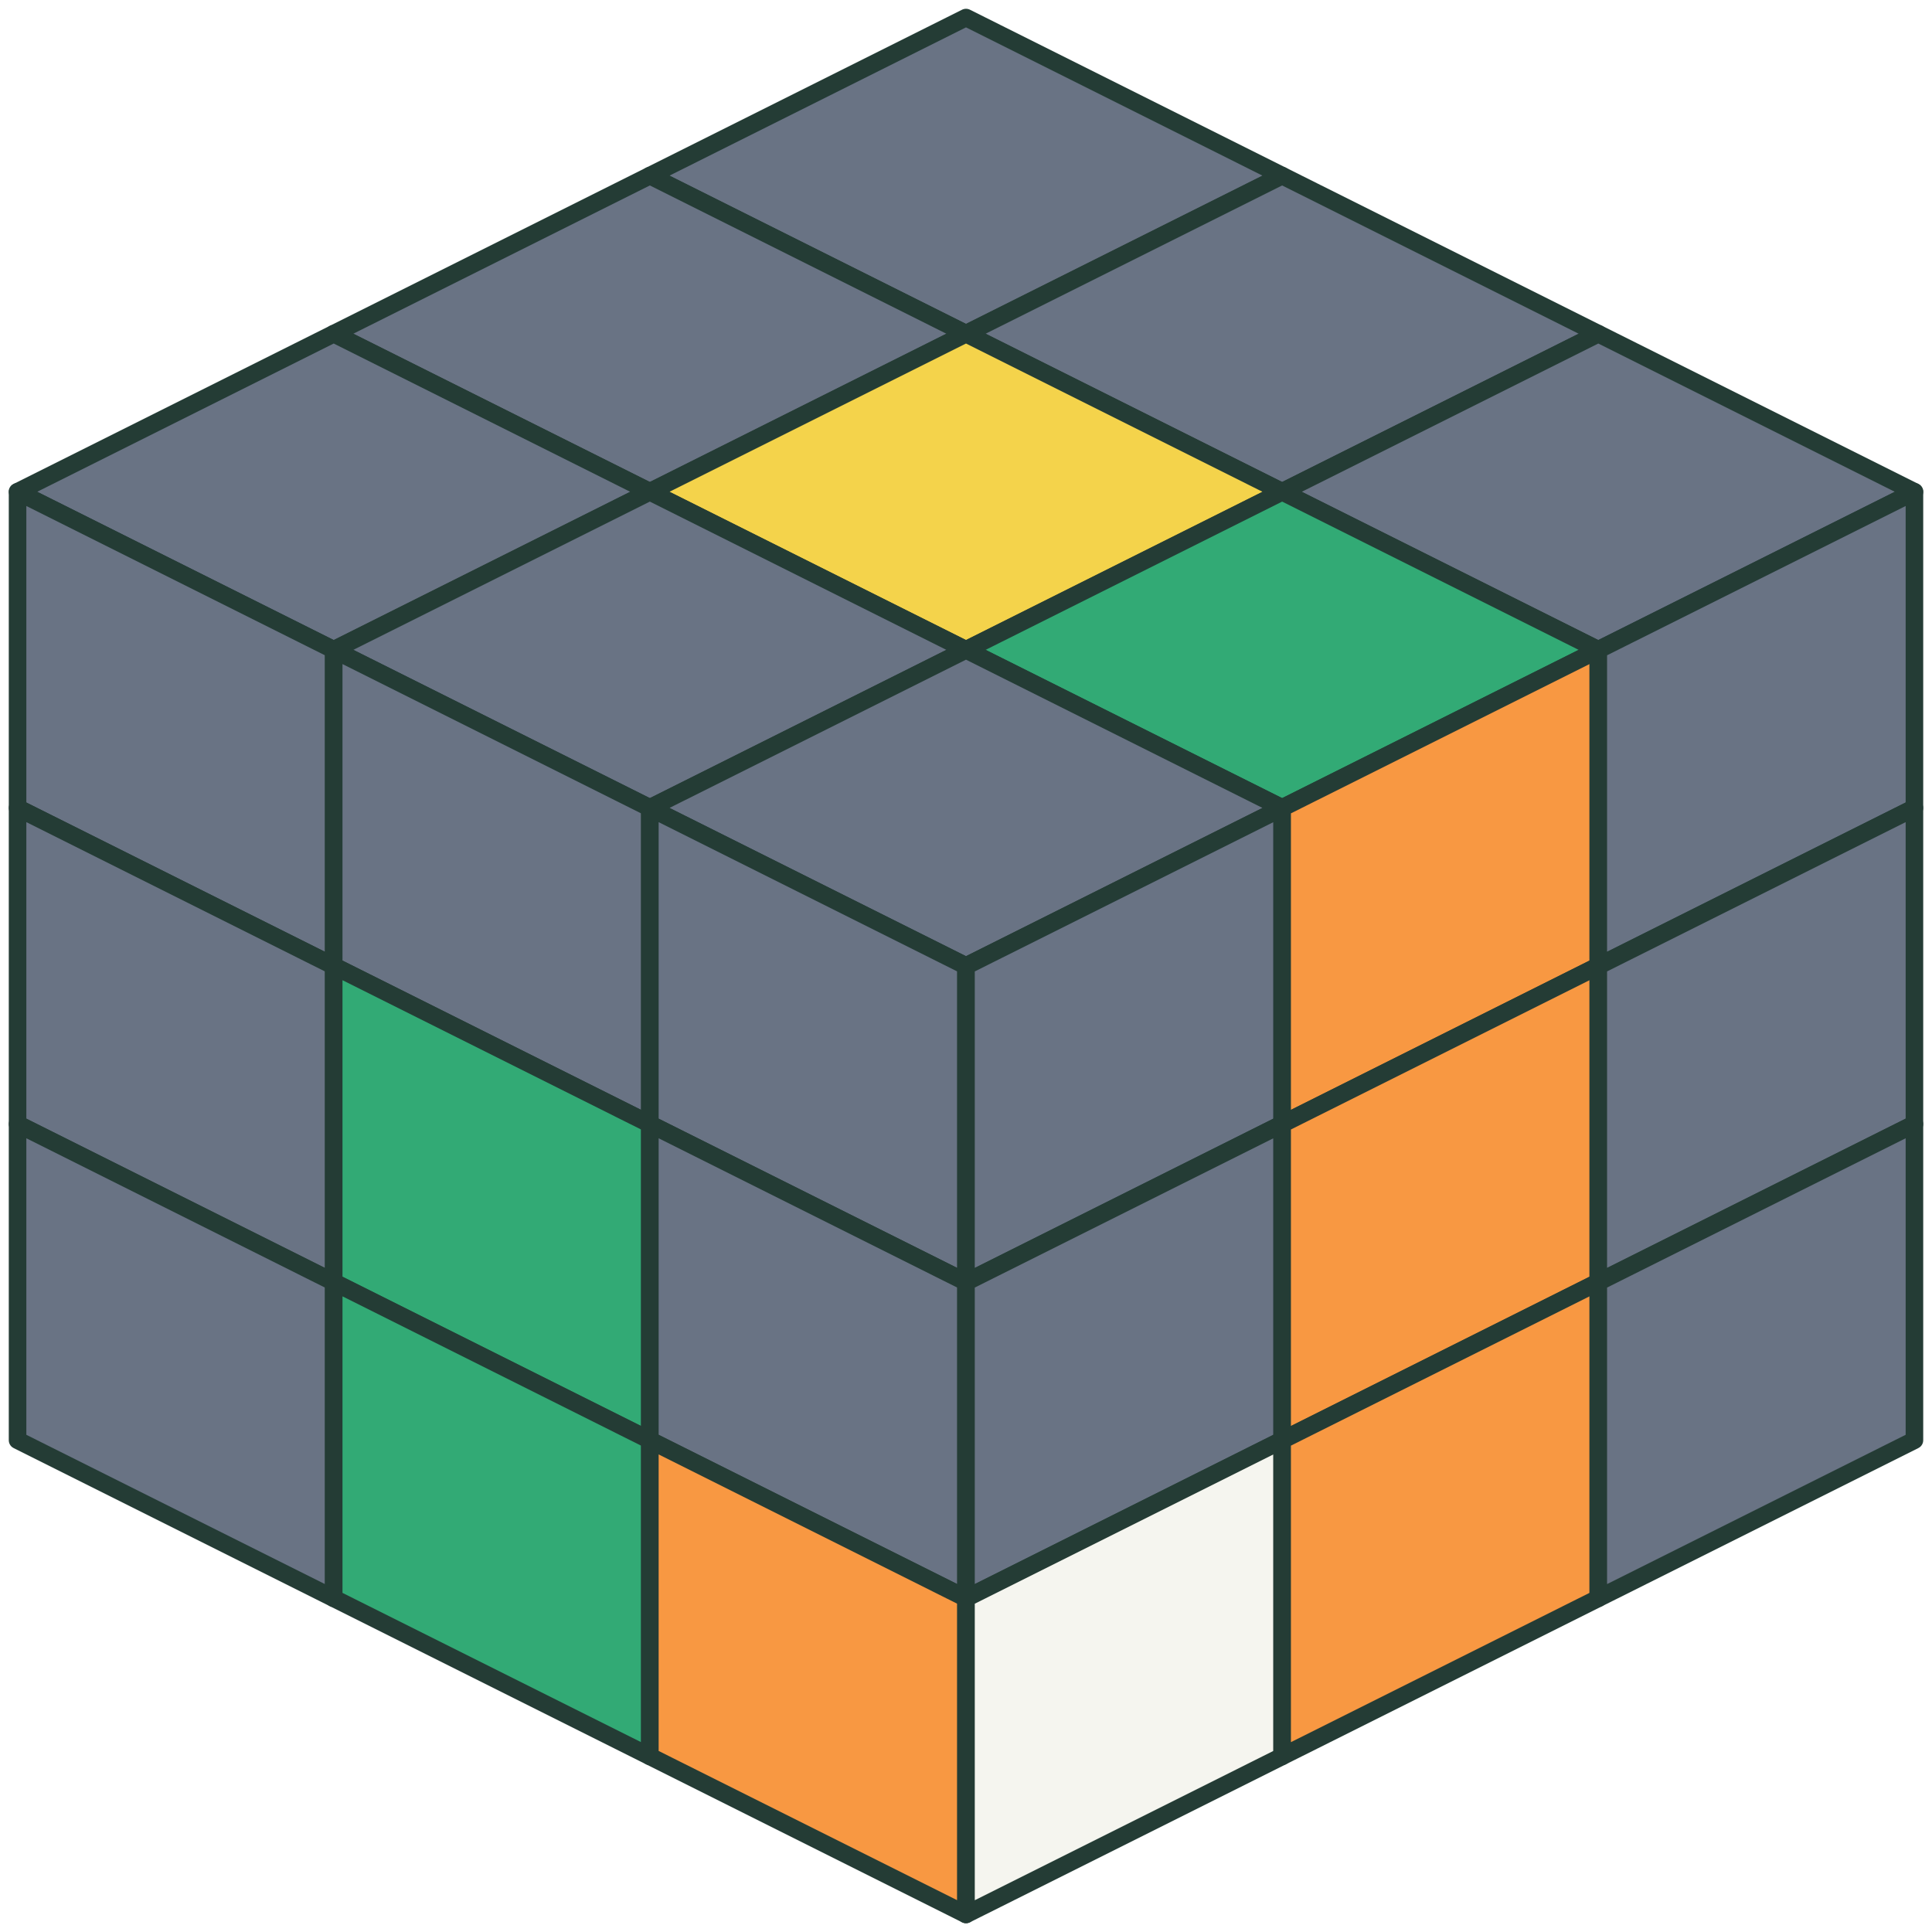
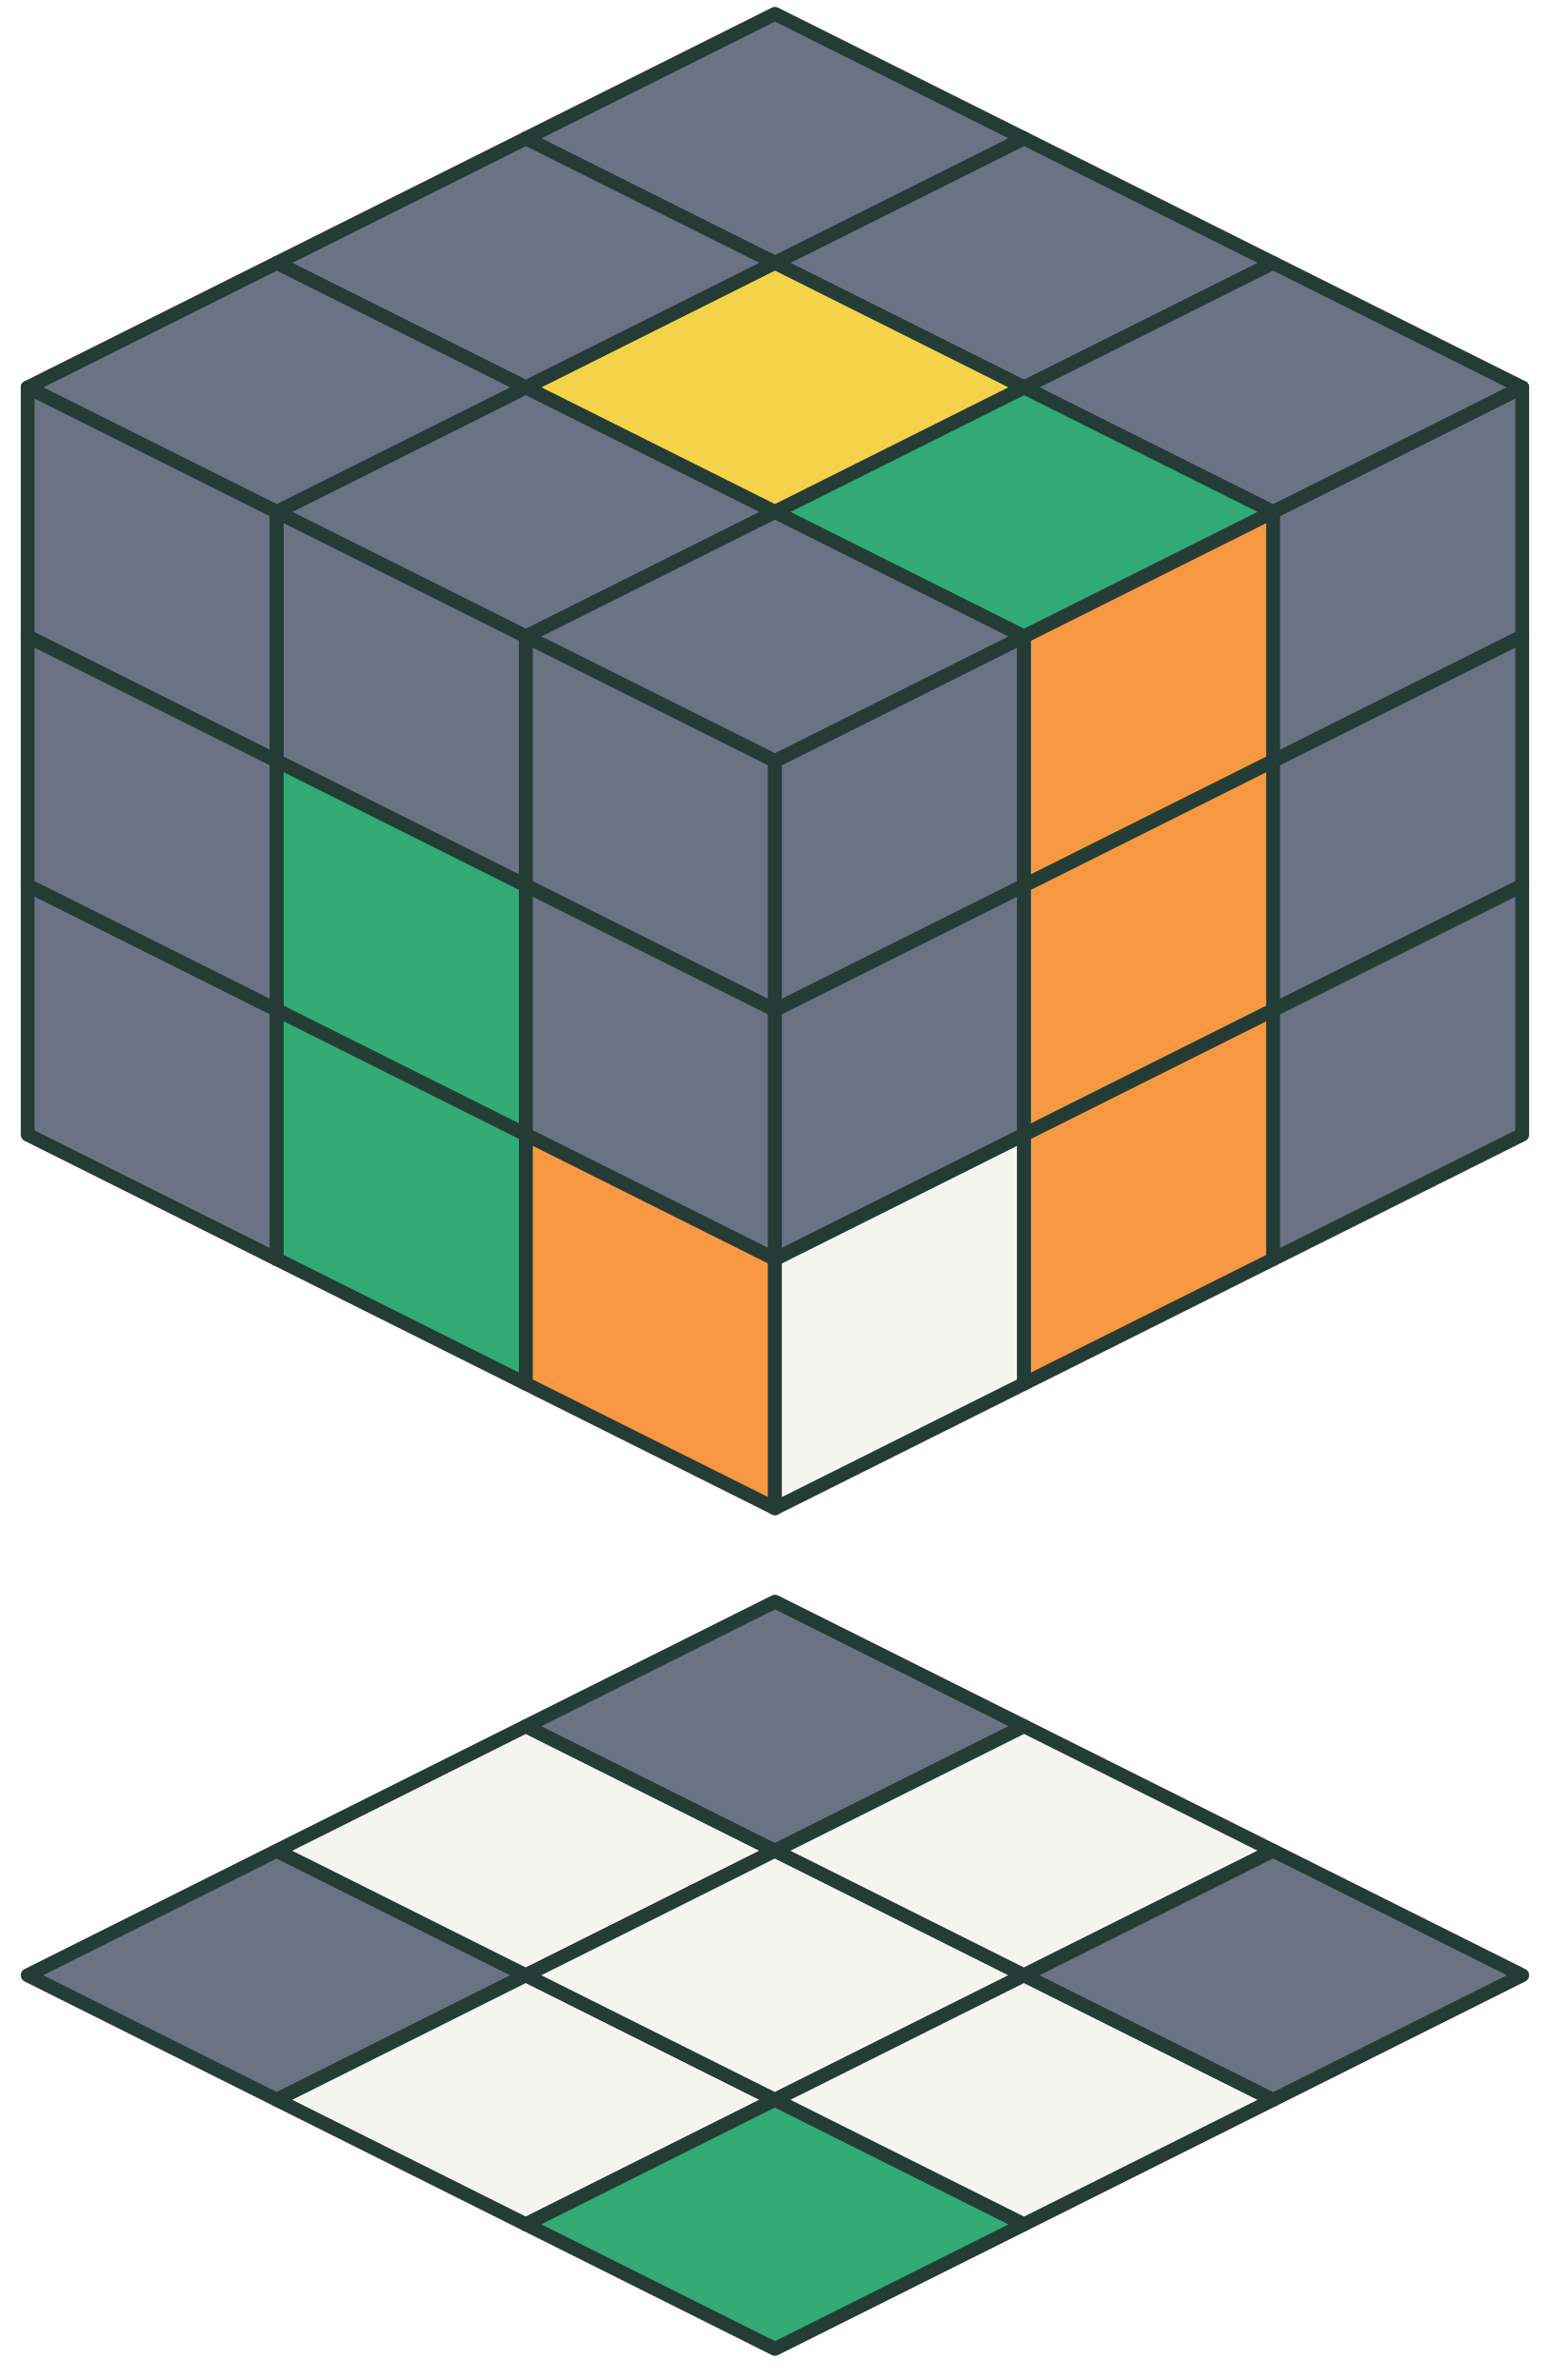
- <svg xmlns="http://www.w3.org/2000/svg" class="database-case-image" viewBox="0 0 110 110" role="img" aria-label="F2L 30 case">
-   <g>
+ <svg xmlns="http://www.w3.org/2000/svg" class="database-case-image database-case-image--mirrored" viewBox="-1 0 112 172" role="img" aria-label="F2L 30 case" aria-description="Floating mirrored faces reveal target F2L stickers hidden on the cube.">
+   <g data-mirrored-face="D">
+     <polygon data-facelet="27" points="1,142.75 19,151.75 37,142.75 19,133.75" fill="#697384" stroke="#243c35" stroke-width="1" stroke-linejoin="round" />
+     <polygon data-facelet="28" points="19,151.75 37,160.75 55,151.75 37,142.75" fill="#f5f5ef" stroke="#243c35" stroke-width="1" stroke-linejoin="round" />
+     <polygon data-facelet="29" points="37,160.75 55,169.75 73,160.75 55,151.75" fill="#32aa75" stroke="#243c35" stroke-width="1" stroke-linejoin="round" />
+     <polygon data-facelet="30" points="19,133.75 37,142.75 55,133.75 37,124.75" fill="#f5f5ef" stroke="#243c35" stroke-width="1" stroke-linejoin="round" />
+     <polygon data-facelet="31" points="37,142.75 55,151.75 73,142.75 55,133.75" fill="#f5f5ef" stroke="#243c35" stroke-width="1" stroke-linejoin="round" />
+     <polygon data-facelet="32" points="55,151.75 73,160.75 91,151.75 73,142.75" fill="#f5f5ef" stroke="#243c35" stroke-width="1" stroke-linejoin="round" />
+     <polygon data-facelet="33" points="37,124.75 55,133.75 73,124.75 55,115.75" fill="#697384" stroke="#243c35" stroke-width="1" stroke-linejoin="round" />
+     <polygon data-facelet="34" points="55,133.75 73,142.75 91,133.75 73,124.75" fill="#f5f5ef" stroke="#243c35" stroke-width="1" stroke-linejoin="round" />
+     <polygon data-facelet="35" points="73,142.75 91,151.75 109,142.75 91,133.75" fill="#697384" stroke="#243c35" stroke-width="1" stroke-linejoin="round" />
+   </g>
+   <g data-visible-face="U">
    <polygon data-facelet="0" points="55,1 73,10 55,19 37,10" fill="#697384" stroke="#243c35" stroke-width="1" stroke-linejoin="round" />
    <polygon data-facelet="1" points="73,10 91,19 73,28 55,19" fill="#697384" stroke="#243c35" stroke-width="1" stroke-linejoin="round" />
    <polygon data-facelet="2" points="91,19 109,28 91,37 73,28" fill="#697384" stroke="#243c35" stroke-width="1" stroke-linejoin="round" />
    <polygon data-facelet="3" points="37,10 55,19 37,28 19,19" fill="#697384" stroke="#243c35" stroke-width="1" stroke-linejoin="round" />
    <polygon data-facelet="4" points="55,19 73,28 55,37 37,28" fill="#f4d34b" stroke="#243c35" stroke-width="1" stroke-linejoin="round" />
    <polygon data-facelet="5" points="73,28 91,37 73,46 55,37" fill="#32aa75" stroke="#243c35" stroke-width="1" stroke-linejoin="round" />
    <polygon data-facelet="6" points="19,19 37,28 19,37 1,28" fill="#697384" stroke="#243c35" stroke-width="1" stroke-linejoin="round" />
    <polygon data-facelet="7" points="37,28 55,37 37,46 19,37" fill="#697384" stroke="#243c35" stroke-width="1" stroke-linejoin="round" />
    <polygon data-facelet="8" points="55,37 73,46 55,55 37,46" fill="#697384" stroke="#243c35" stroke-width="1" stroke-linejoin="round" />
  </g>
-   <g>
+   <g data-visible-face="F">
    <polygon data-facelet="18" points="1,28 19,37 19,55 1,46" fill="#697384" stroke="#243c35" stroke-width="1" stroke-linejoin="round" />
    <polygon data-facelet="19" points="19,37 37,46 37,64 19,55" fill="#697384" stroke="#243c35" stroke-width="1" stroke-linejoin="round" />
    <polygon data-facelet="20" points="37,46 55,55 55,73 37,64" fill="#697384" stroke="#243c35" stroke-width="1" stroke-linejoin="round" />
    <polygon data-facelet="21" points="1,46 19,55 19,73 1,64" fill="#697384" stroke="#243c35" stroke-width="1" stroke-linejoin="round" />
    <polygon data-facelet="22" points="19,55 37,64 37,82 19,73" fill="#32aa75" stroke="#243c35" stroke-width="1" stroke-linejoin="round" />
    <polygon data-facelet="23" points="37,64 55,73 55,91 37,82" fill="#697384" stroke="#243c35" stroke-width="1" stroke-linejoin="round" />
    <polygon data-facelet="24" points="1,64 19,73 19,91 1,82" fill="#697384" stroke="#243c35" stroke-width="1" stroke-linejoin="round" />
    <polygon data-facelet="25" points="19,73 37,82 37,100 19,91" fill="#32aa75" stroke="#243c35" stroke-width="1" stroke-linejoin="round" />
    <polygon data-facelet="26" points="37,82 55,91 55,109 37,100" fill="#f89842" stroke="#243c35" stroke-width="1" stroke-linejoin="round" />
  </g>
-   <g>
+   <g data-visible-face="R">
    <polygon data-facelet="9" points="55,55 73,46 73,64 55,73" fill="#697384" stroke="#243c35" stroke-width="1" stroke-linejoin="round" />
    <polygon data-facelet="10" points="73,46 91,37 91,55 73,64" fill="#f89842" stroke="#243c35" stroke-width="1" stroke-linejoin="round" />
    <polygon data-facelet="11" points="91,37 109,28 109,46 91,55" fill="#697384" stroke="#243c35" stroke-width="1" stroke-linejoin="round" />
    <polygon data-facelet="12" points="55,73 73,64 73,82 55,91" fill="#697384" stroke="#243c35" stroke-width="1" stroke-linejoin="round" />
    <polygon data-facelet="13" points="73,64 91,55 91,73 73,82" fill="#f89842" stroke="#243c35" stroke-width="1" stroke-linejoin="round" />
    <polygon data-facelet="14" points="91,55 109,46 109,64 91,73" fill="#697384" stroke="#243c35" stroke-width="1" stroke-linejoin="round" />
    <polygon data-facelet="15" points="55,91 73,82 73,100 55,109" fill="#f5f5ef" stroke="#243c35" stroke-width="1" stroke-linejoin="round" />
    <polygon data-facelet="16" points="73,82 91,73 91,91 73,100" fill="#f89842" stroke="#243c35" stroke-width="1" stroke-linejoin="round" />
    <polygon data-facelet="17" points="91,73 109,64 109,82 91,91" fill="#697384" stroke="#243c35" stroke-width="1" stroke-linejoin="round" />
  </g>
</svg>
